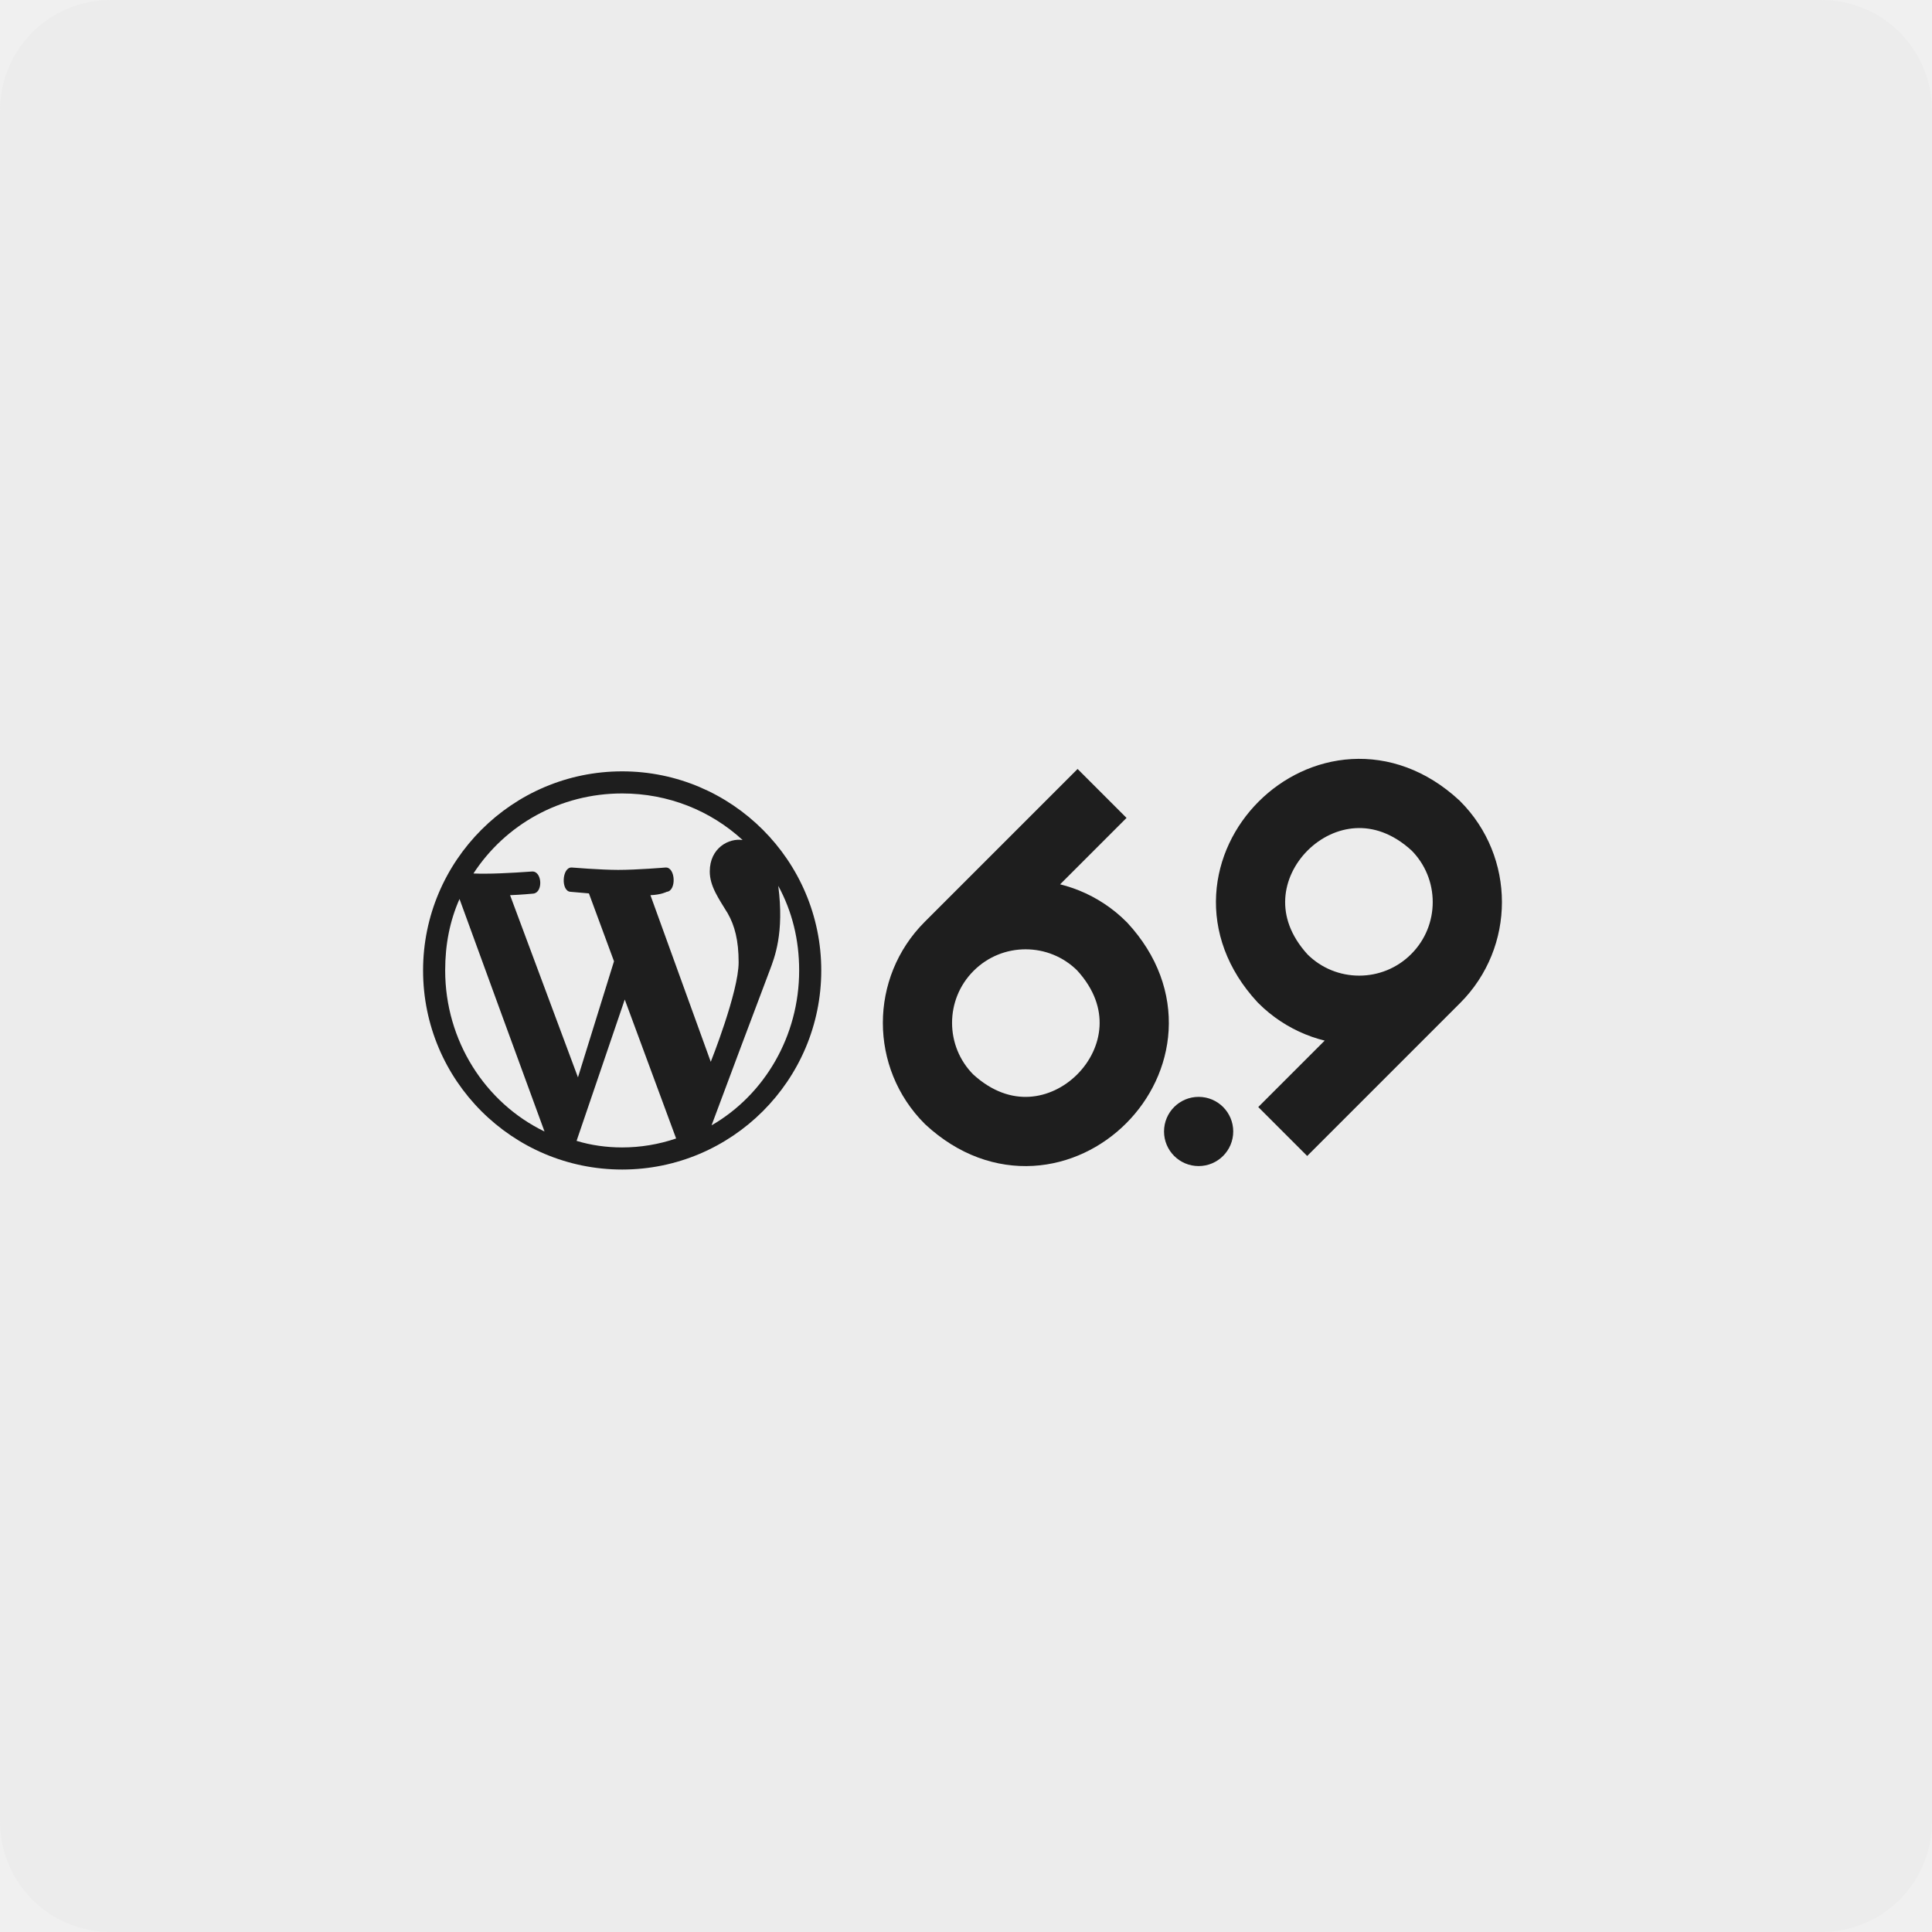
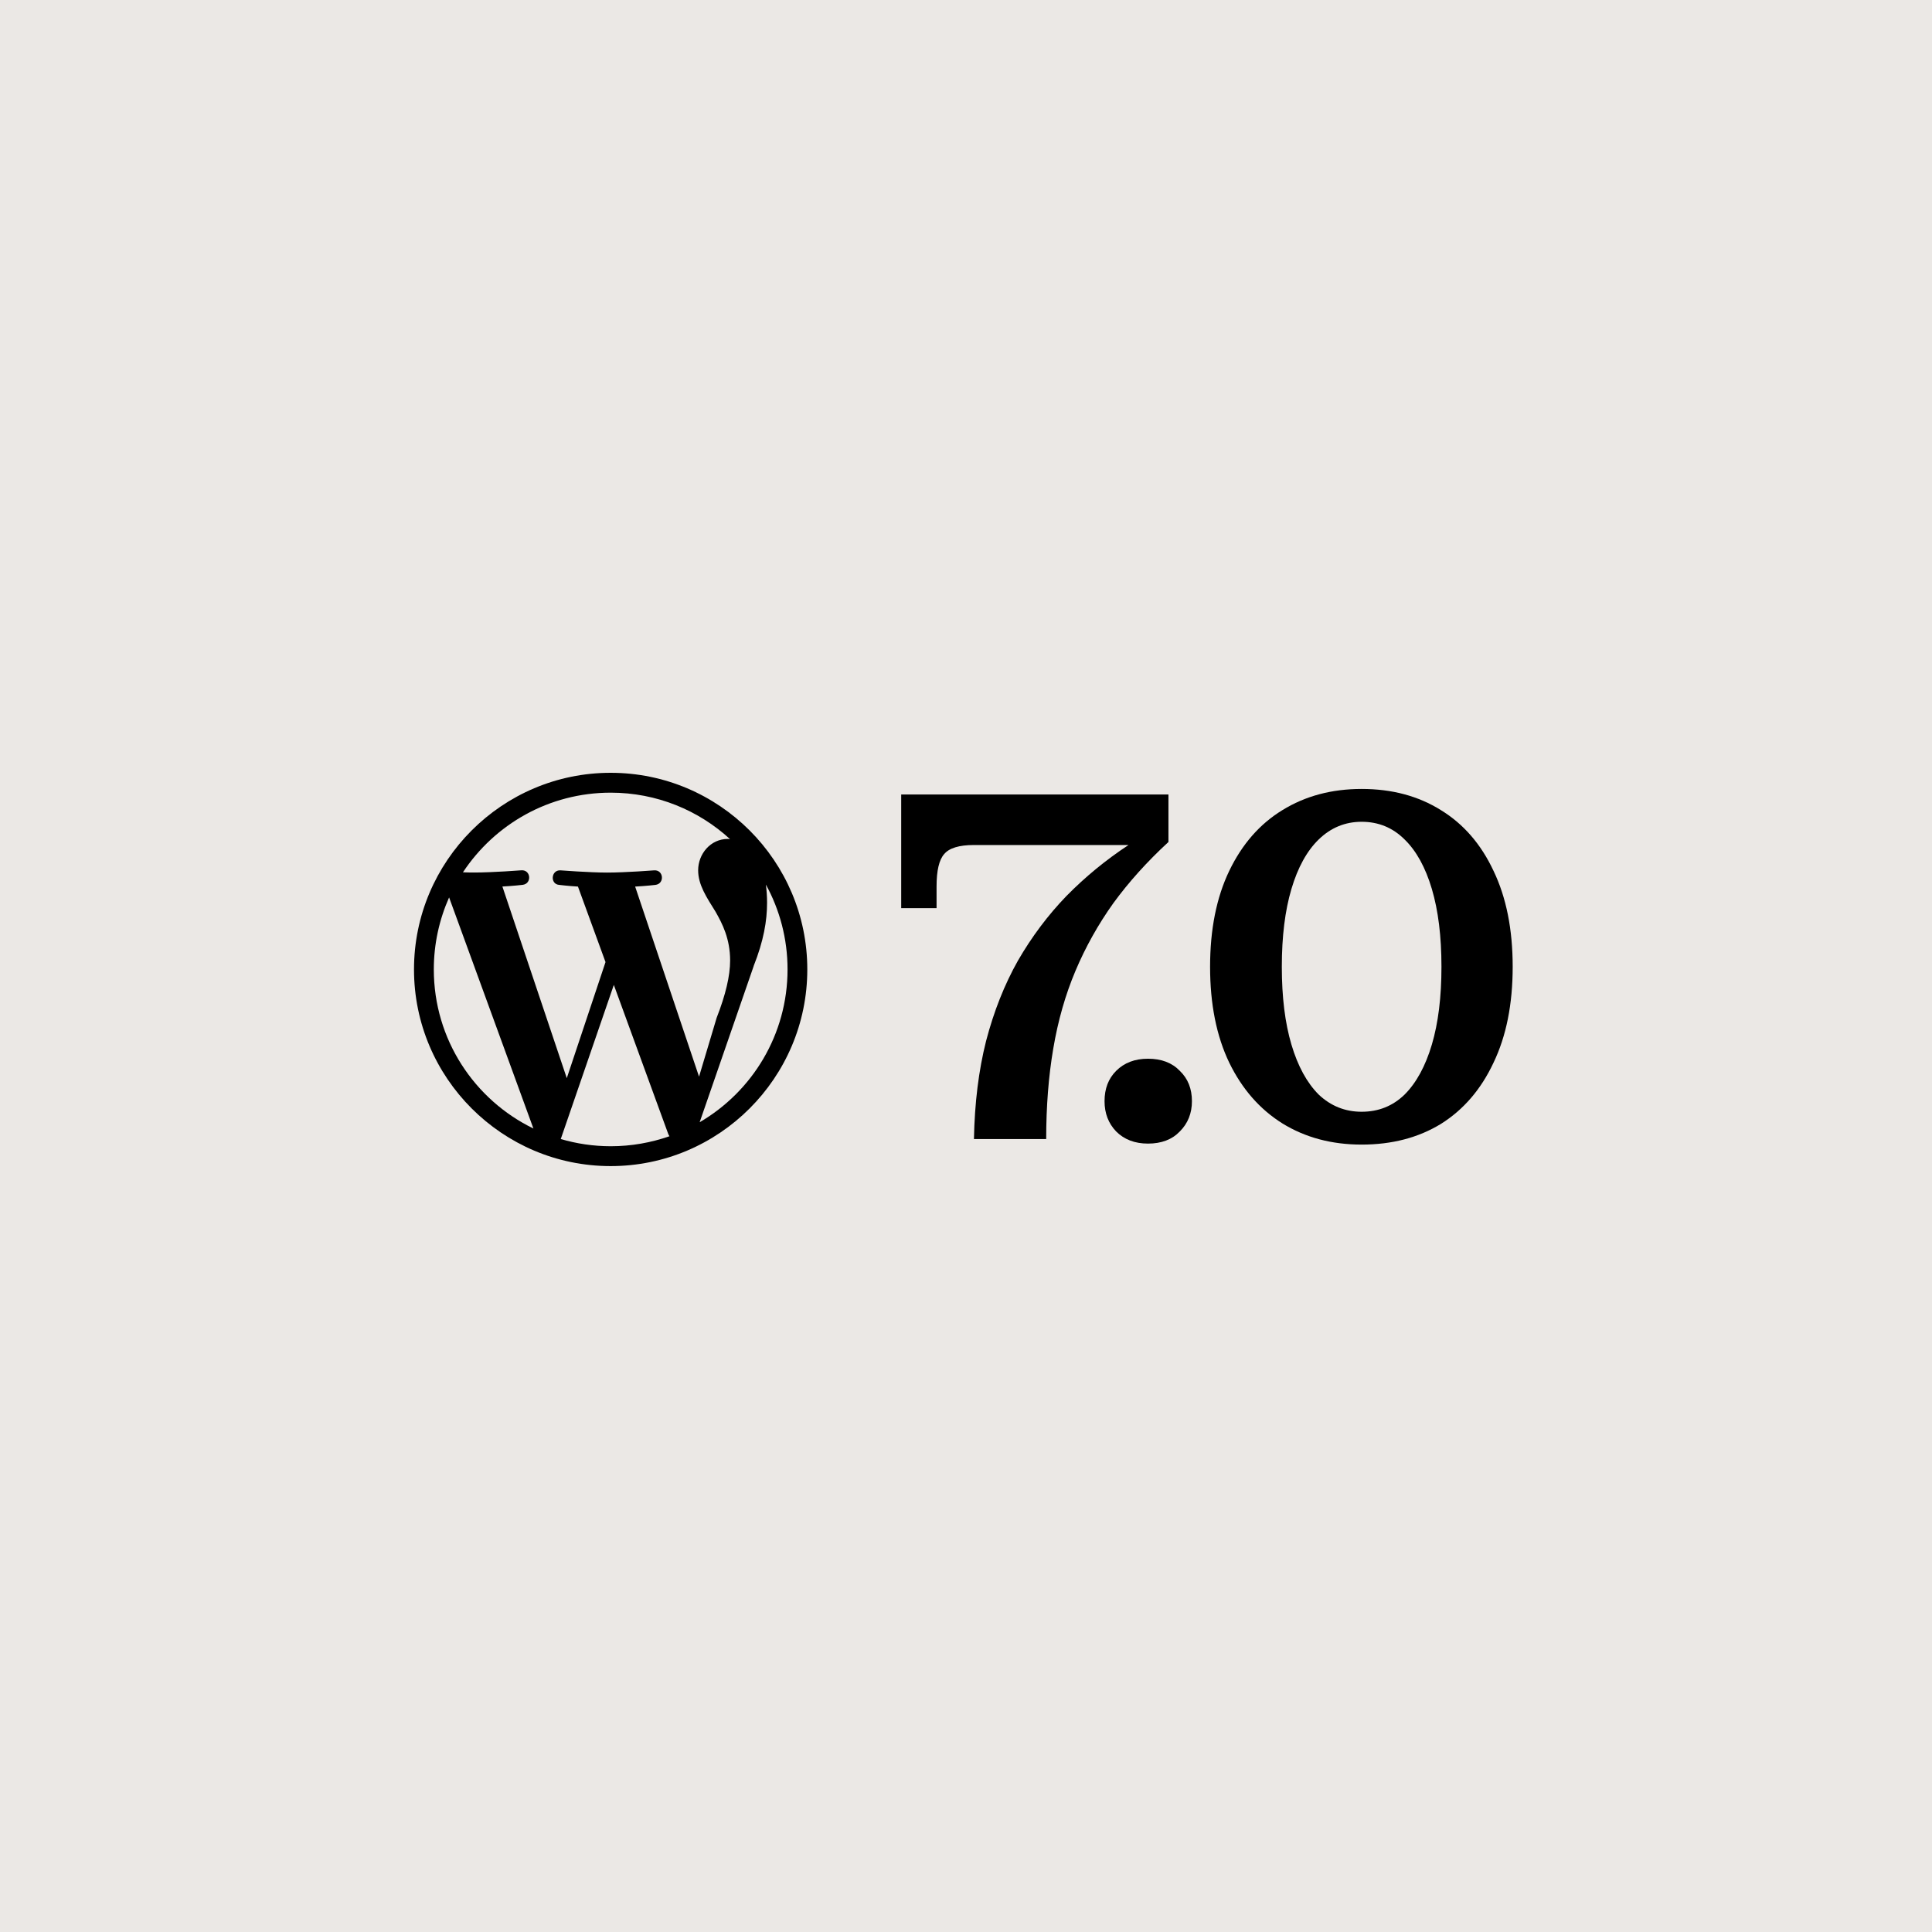
- <svg xmlns="http://www.w3.org/2000/svg" fill="none" viewBox="0 0 280 280">
-   <path fill="#ececec" d="M0 16C0 7.163 7.163 0 16 0h248c8.837 0 16 7.163 16 16v248c0 8.837-7.163 16-16 16H16c-8.837 0-16-7.163-16-16z" />
-   <g clip-path="url(#a)">
-     <path stroke="#1e1e1e" stroke-miterlimit="10" stroke-width="10.03" d="M137.555 137.157c6.121-6.121 16.043-6.121 22.164 0 14.116 15.284-6.887 36.278-22.164 22.164-6.12-6.119-6.12-16.043 0-22.164ZM137.555 137.156l22.164-22.164M208.067 141.821c-6.121 6.121-16.044 6.121-22.165 0-14.116-15.284 6.887-36.278 22.165-22.165 6.119 6.12 6.119 16.044 0 22.165ZM208.066 141.822l-22.164 22.164" />
-     <circle cx="173.714" cy="163.981" r="5.015" fill="#1e1e1e" />
+ <svg xmlns="http://www.w3.org/2000/svg" width="280" height="280" viewBox="0 0 280 280" fill="none">
+   <rect width="280" height="280" fill="#EBE8E5" />
+   <g clip-path="url(#clip0_10280_25952)">
+     <path d="M197.339 165.883C192.995 165.883 189.164 164.858 185.845 162.808C182.574 160.758 180.012 157.829 178.157 154.022C176.302 150.166 175.375 145.529 175.375 140.111C175.375 134.693 176.302 130.057 178.157 126.201C180.012 122.345 182.574 119.416 185.845 117.415C189.164 115.365 192.995 114.34 197.339 114.34C201.732 114.34 205.564 115.365 208.834 117.415C212.104 119.416 214.642 122.345 216.448 126.201C218.303 130.057 219.23 134.693 219.23 140.111C219.23 145.529 218.303 150.166 216.448 154.022C214.642 157.878 212.104 160.831 208.834 162.881C205.564 164.882 201.732 165.883 197.339 165.883ZM197.339 161.124C199.78 161.124 201.854 160.294 203.563 158.635C205.271 156.926 206.589 154.51 207.516 151.386C208.443 148.262 208.907 144.504 208.907 140.111C208.907 135.718 208.443 131.96 207.516 128.836C206.589 125.712 205.271 123.321 203.563 121.661C201.854 119.953 199.78 119.099 197.339 119.099C194.948 119.099 192.873 119.953 191.116 121.661C189.408 123.321 188.09 125.712 187.163 128.836C186.235 131.96 185.771 135.718 185.771 140.111C185.771 144.504 186.235 148.262 187.163 151.386C188.09 154.51 189.408 156.926 191.116 158.635C192.873 160.294 194.948 161.124 197.339 161.124Z" fill="black" />
+     <path d="M166.375 165.738C164.471 165.738 162.933 165.152 161.762 163.98C160.639 162.809 160.078 161.345 160.078 159.588C160.078 157.782 160.639 156.317 161.762 155.195C162.933 154.023 164.471 153.438 166.375 153.438C168.327 153.438 169.864 154.023 170.987 155.195C172.158 156.317 172.744 157.782 172.744 159.588C172.744 161.345 172.158 162.809 170.987 163.98C169.864 165.152 168.327 165.738 166.375 165.738Z" fill="black" />
+     <path d="M141.152 165.077C141.25 159.854 141.836 155.12 142.909 150.873C144.032 146.578 145.57 142.698 147.522 139.232C149.523 135.767 151.866 132.643 154.55 129.861C157.284 127.078 160.286 124.614 163.556 122.466L169.34 122.027C166.265 124.858 163.605 127.811 161.359 130.886C159.163 133.961 157.333 137.231 155.868 140.696C154.404 144.162 153.33 147.92 152.647 151.971C151.964 155.974 151.622 160.342 151.622 165.077H141.152ZM130.609 131.618V122.466H141.152C139.005 122.466 137.565 122.905 136.833 123.784C136.1 124.614 135.734 126.175 135.734 128.47V131.618H130.609ZM130.609 122.466V115.145H169.34V122.027L163.556 122.466H130.609Z" fill="black" />
+     <path d="M60 140.5C60 156.214 72.786 169 88.5 169C104.214 169 117 156.214 117 140.5C117 124.786 104.222 112 88.5 112C72.778 112 60 124.786 60 140.5ZM77.315 163.557C68.759 159.4 62.871 150.642 62.871 140.492C62.871 136.78 63.672 133.254 65.087 130.059L77.307 163.557H77.315ZM88.508 166.121C85.993 166.121 83.567 165.749 81.27 165.078L88.961 142.74L96.838 164.317C96.886 164.447 96.951 164.56 97.024 164.673C94.355 165.603 91.492 166.121 88.516 166.121H88.508ZM109.22 140.015C110.675 136.359 111.169 133.44 111.169 130.835C111.169 129.897 111.104 129.016 110.999 128.199C112.996 131.846 114.137 136.036 114.137 140.492C114.137 149.946 109.018 158.195 101.399 162.643L109.228 140.015H109.22ZM105.807 121.608C105.694 121.6 105.588 121.584 105.483 121.584C102.96 121.584 101.181 123.775 101.181 126.129C101.181 128.239 102.394 130.027 103.704 132.138C104.675 133.844 105.815 136.036 105.815 139.206C105.815 141.406 105.168 144.164 103.866 147.496L101.31 156.036L92.05 128.49C93.595 128.409 94.978 128.248 94.978 128.248C96.353 128.086 96.191 126.056 94.816 126.137C94.816 126.137 90.667 126.46 87.982 126.46C85.459 126.46 81.229 126.137 81.229 126.137C79.846 126.056 79.685 128.167 81.068 128.248C81.068 128.248 82.378 128.409 83.761 128.49L87.756 139.432L82.143 156.254L72.81 128.482C74.363 128.401 75.738 128.239 75.738 128.239C77.113 128.078 76.951 126.048 75.576 126.129C75.576 126.129 71.427 126.452 68.742 126.452C68.265 126.452 67.691 126.444 67.093 126.42C71.686 119.473 79.555 114.879 88.508 114.879C95.18 114.879 101.254 117.435 105.807 121.616V121.608Z" fill="black" />
  </g>
-   <path fill="#1e1e1e" d="M119.023 140.644c0-15.898-12.955-28.854-28.854-28.854-15.927 0-28.854 12.956-28.854 28.854 0 15.928 12.927 28.854 28.854 28.854 15.899 0 28.854-12.926 28.854-28.854m-35.26 15.495-9.839-26.402c1.587-.057 3.376-.23 3.376-.23 1.443-.174 1.27-3.261-.173-3.203 0 0-4.184.317-6.838.317-.52 0-1.068 0-1.674-.029 4.588-7.04 12.523-11.599 21.554-11.599 6.723 0 12.84 2.51 17.457 6.752-1.962-.317-4.761 1.125-4.761 4.559 0 2.135 1.298 3.924 2.597 6.059 1.01 1.76 1.587 3.924 1.587 7.098 0 4.299-4.04 14.427-4.04 14.427l-8.743-24.151c1.559-.057 2.366-.49 2.366-.49 1.443-.144 1.27-3.607-.173-3.52 0 0-4.155.346-6.867.346-2.51 0-6.723-.346-6.723-.346-1.442-.087-1.616 3.462-.173 3.52l2.655.231 3.635 9.839zm27.787-15.495c.693-1.846 2.135-5.395 1.241-12.263 2.02 3.722 3.029 7.82 3.029 12.263 0 9.493-4.991 18.005-12.695 22.449 2.799-7.474 5.597-15.004 8.425-22.449m-32.634 23.343c-8.598-4.155-14.398-13.157-14.398-23.343 0-3.751.664-7.156 2.078-10.358 4.097 11.224 8.194 22.477 12.32 33.701m11.628-19.13 7.445 20.14a24.3 24.3 0 0 1-7.82 1.298c-2.28 0-4.53-.317-6.607-.952 2.337-6.867 4.674-13.677 6.982-20.486" />
  <defs>
-     <clipPath id="a">
-       <path fill="#fff" d="M127.726 109.5h90.226v59.998h-90.226z" />
+     <clipPath id="clip0_10280_25952">
+       <rect width="159.23" height="57" fill="white" transform="translate(60 112)" />
    </clipPath>
  </defs>
</svg>
